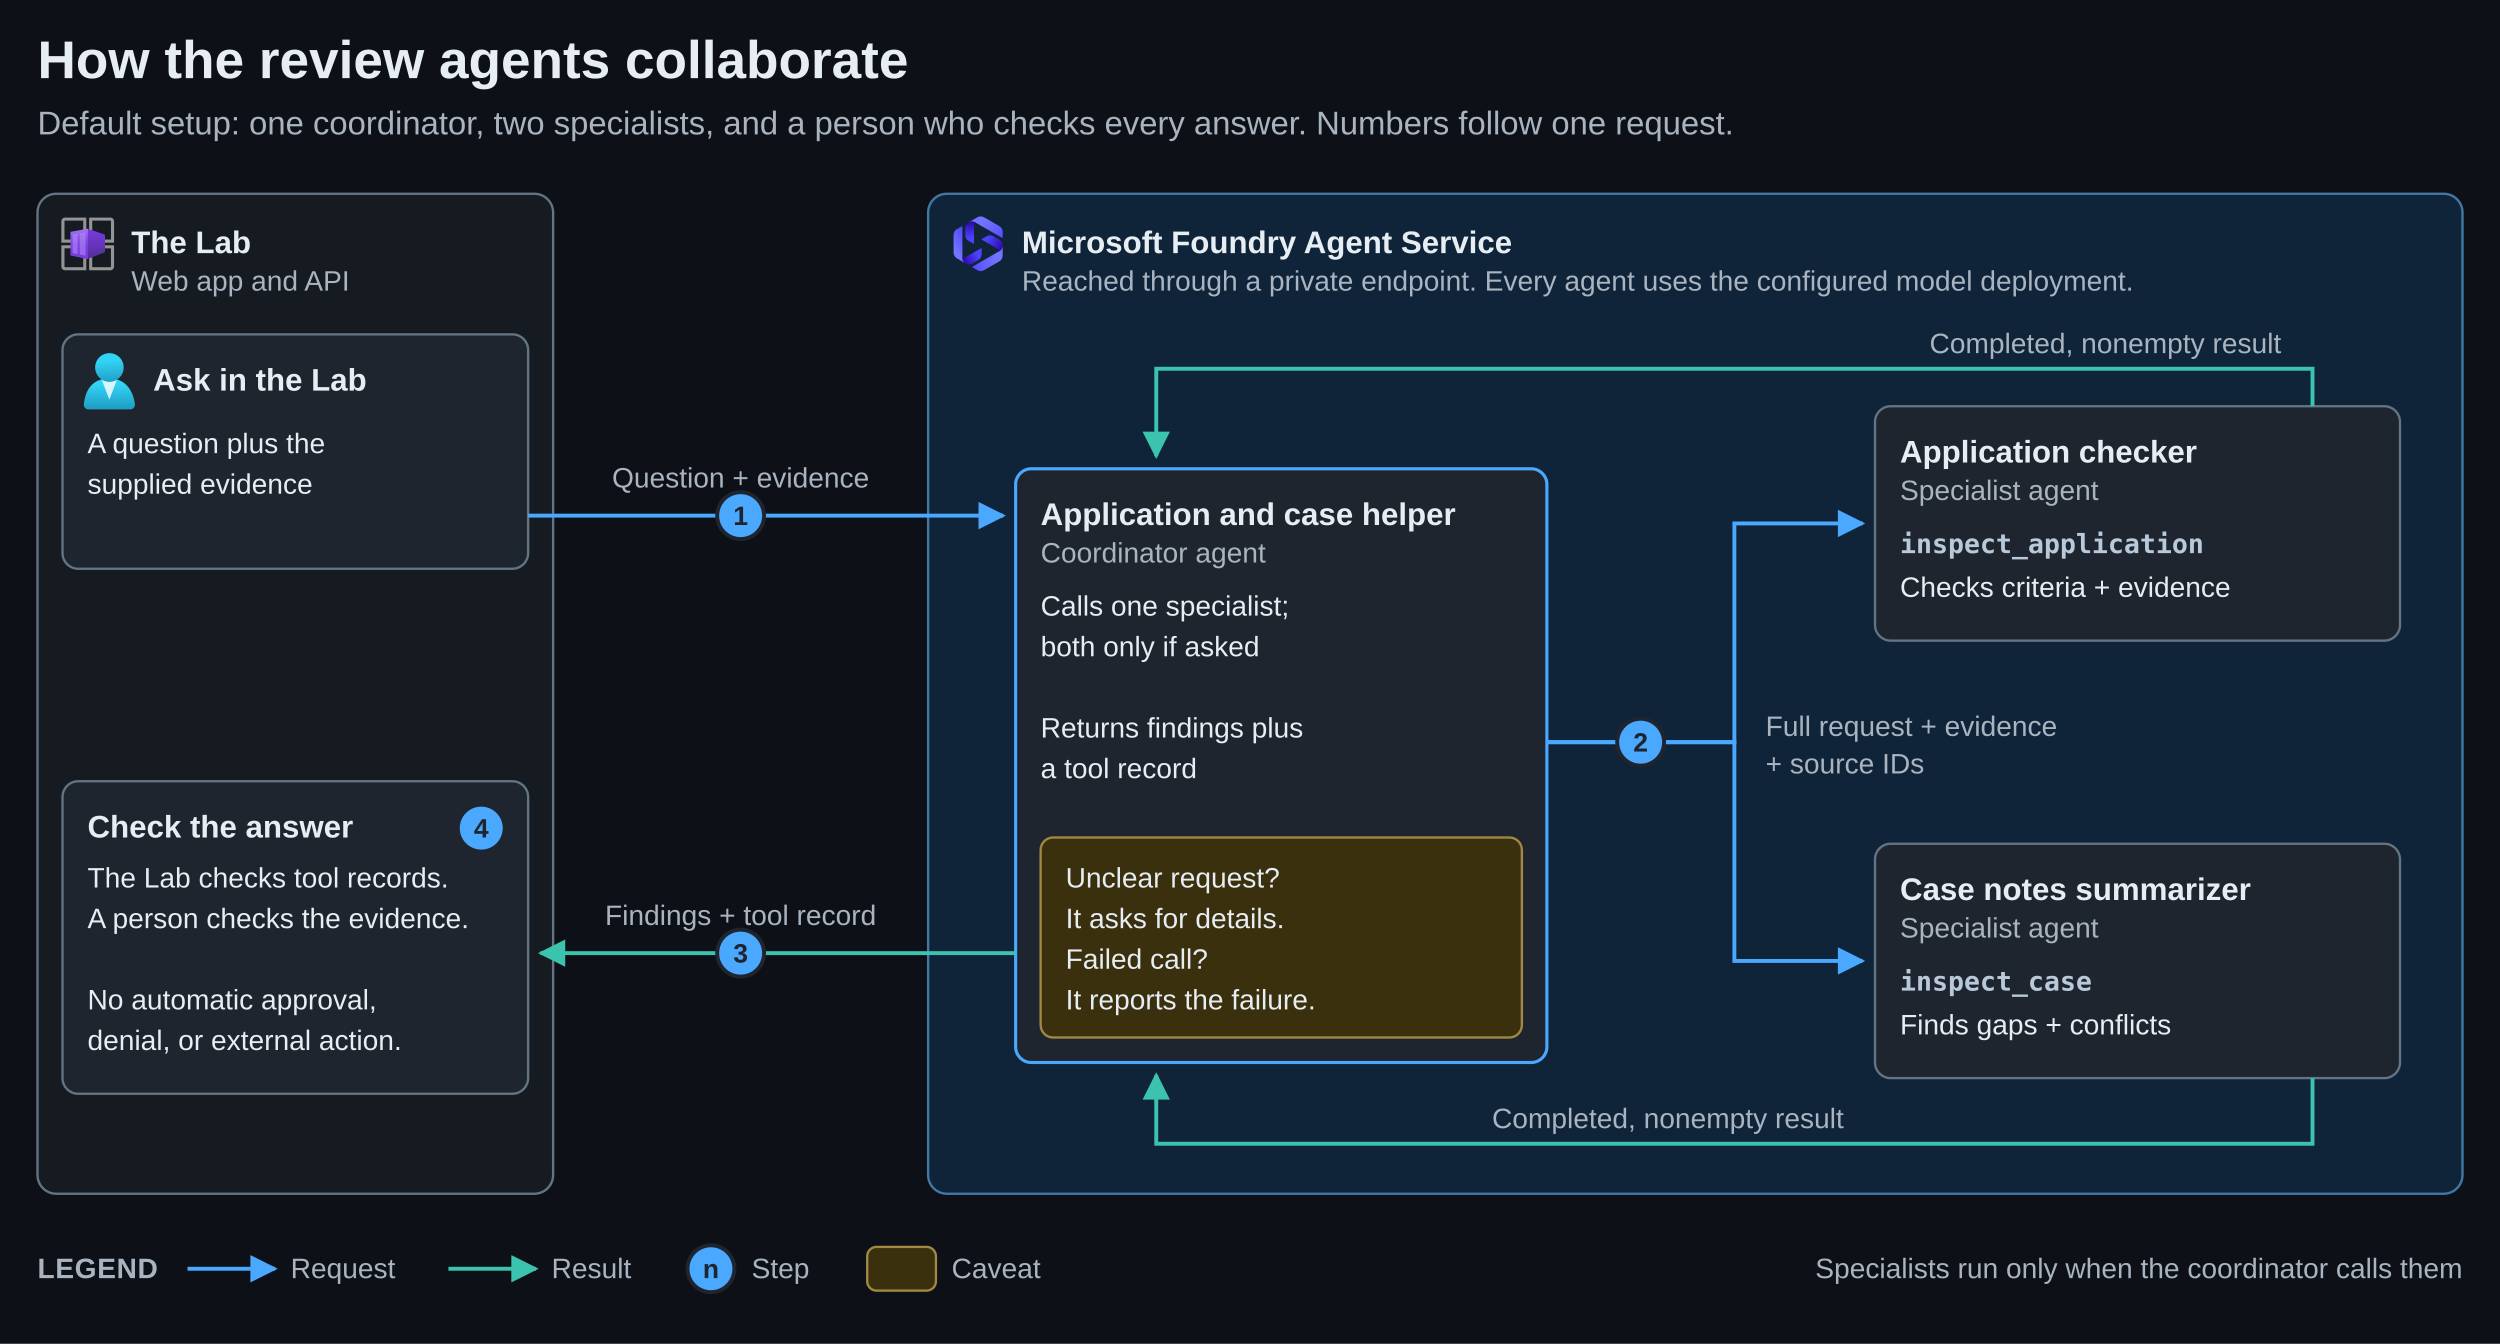
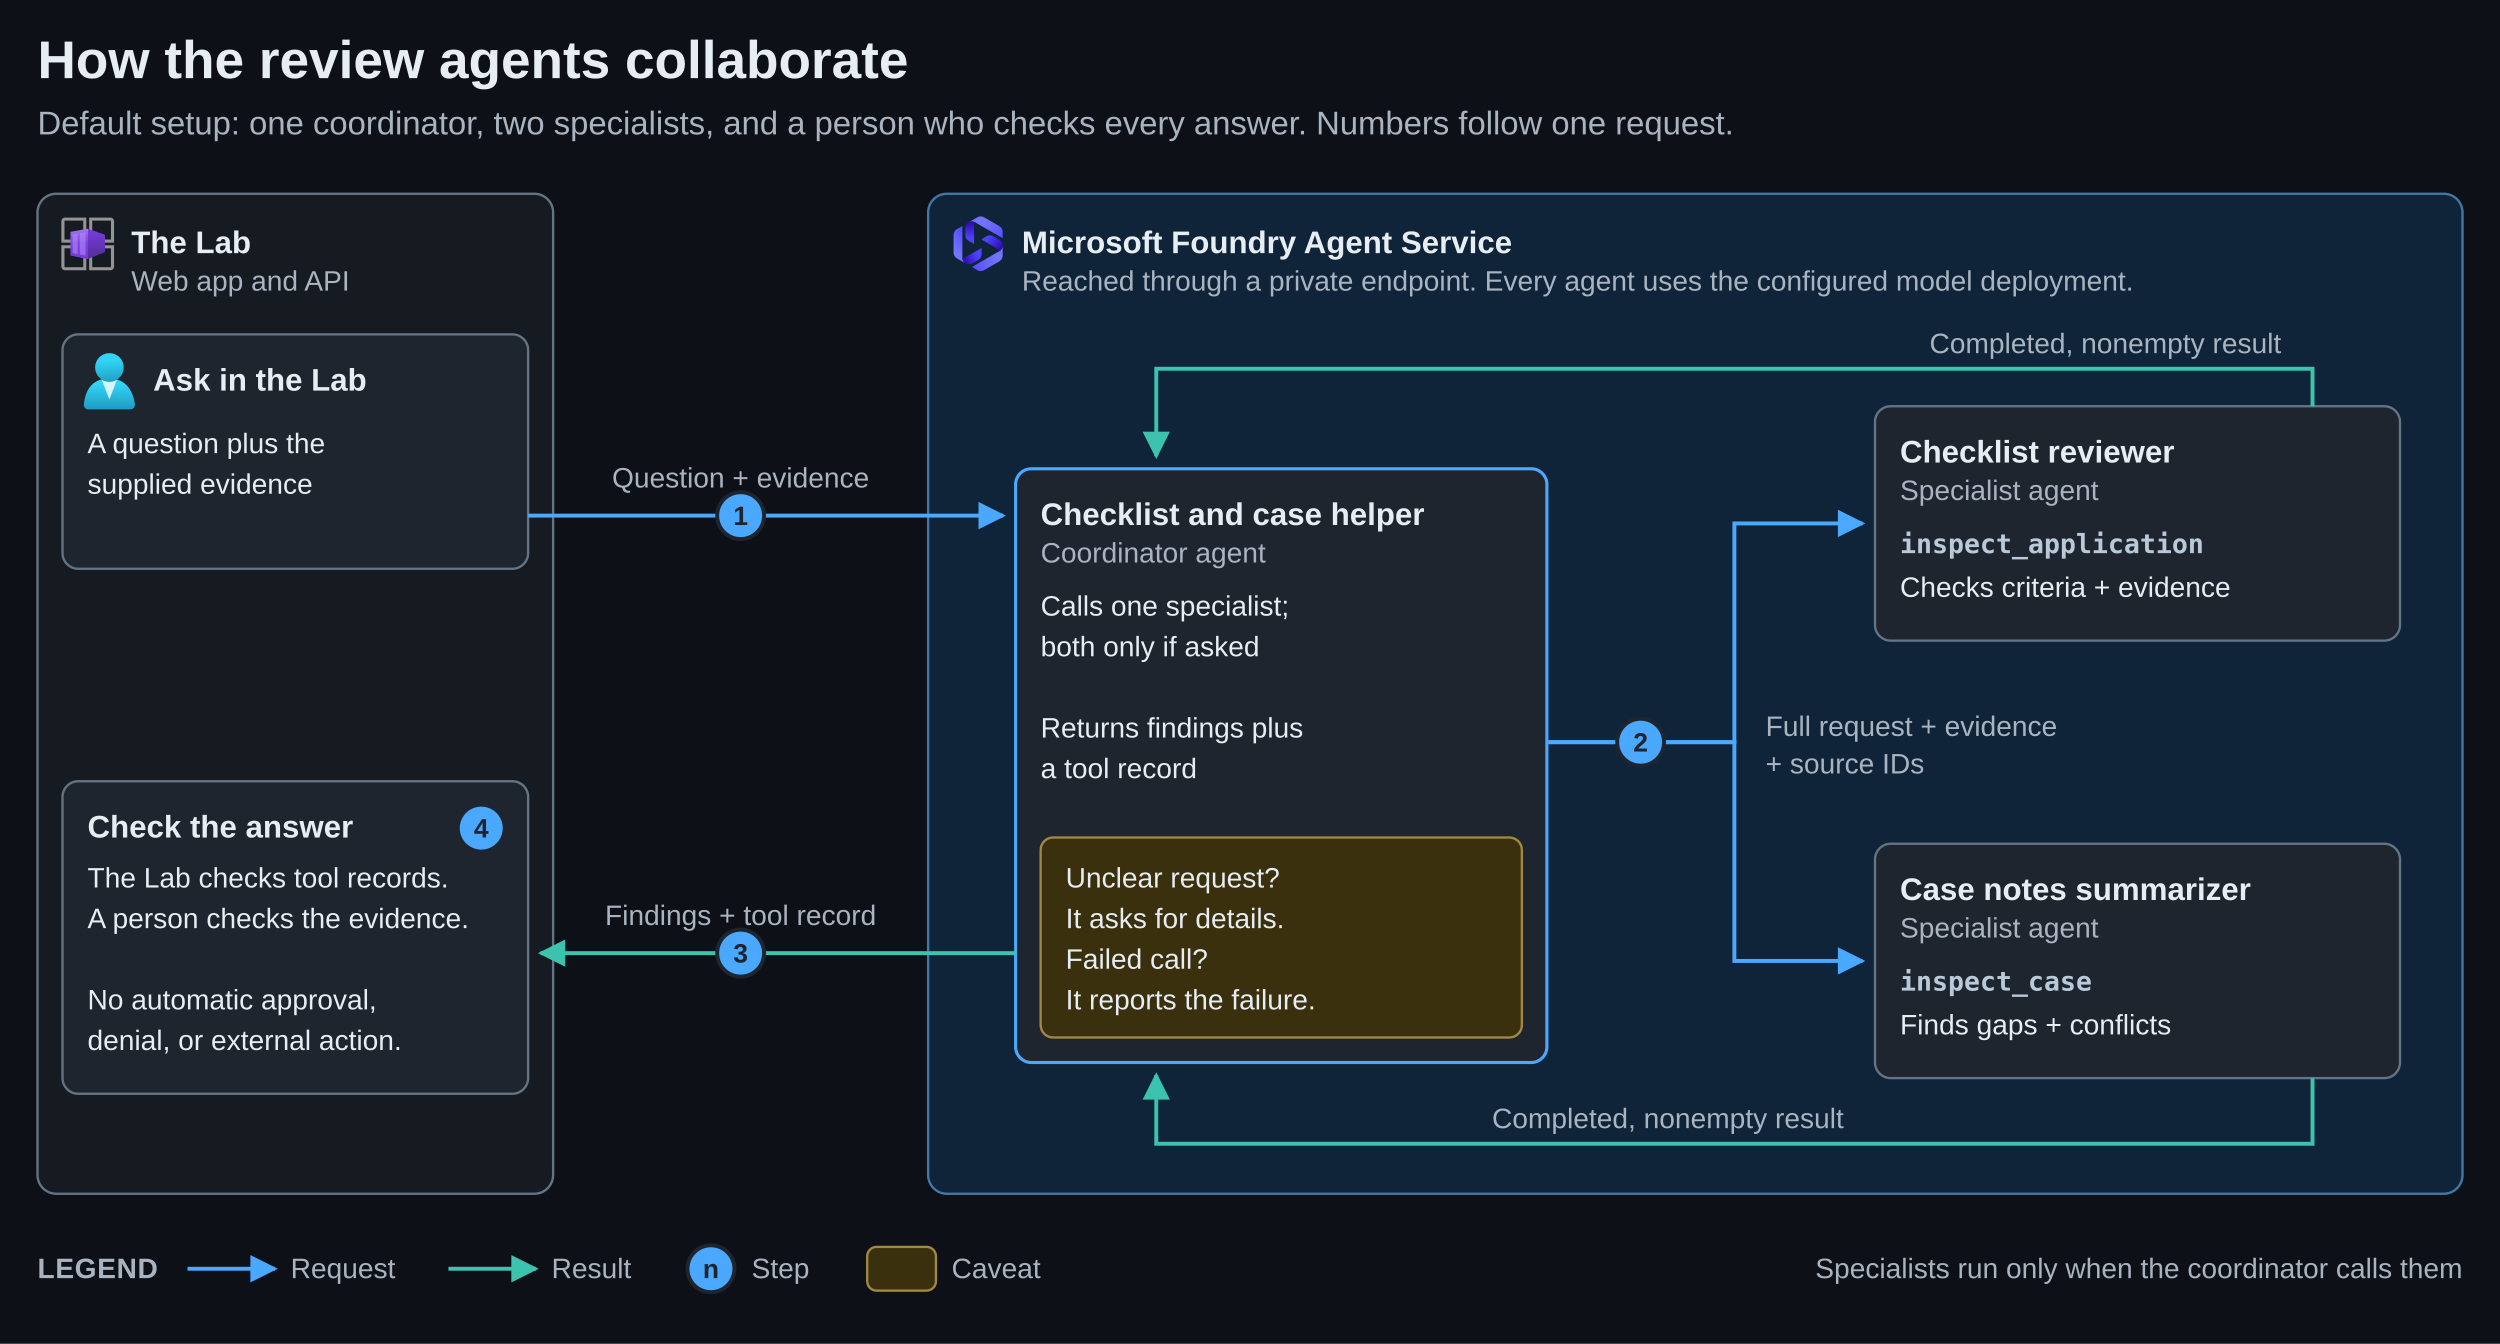
<svg xmlns="http://www.w3.org/2000/svg" width="1600" height="860" viewBox="0 0 1600 860" role="img" aria-labelledby="title desc" style="max-width:100%;height:auto">
  <defs>
    <marker id="blue" viewBox="0 0 10 10" refX="9" refY="5" markerWidth="7" markerHeight="7" orient="auto">
      <path d="M0 0L10 5L0 10z" fill="#4aa8ff" />
    </marker>
    <marker id="teal" viewBox="0 0 10 10" refX="9" refY="5" markerWidth="7" markerHeight="7" orient="auto">
      <path d="M0 0L10 5L0 10z" fill="#3cc3ae" />
    </marker>
    <style>
      text { font-family: 'Segoe UI', Arial, sans-serif; fill: #e6edf3; }
      .title { font-size: 34px; font-weight: 600; }
      .sub { font-size: 21px; fill: #a9b4c0; }
      .heading { font-size: 24px; font-weight: 600; }
      .name { font-size: 20px; font-weight: 600; }
      .body { font-size: 20px; }
      .detail { font-size: 18px; }
      .small { font-size: 18px; fill: #a9b4c0; }
      .pe { font-size: 18px; font-weight: 600; fill: #b8c9da; }
      .mono { font-family: Consolas, 'Cascadia Mono', monospace; font-size: 17px; font-weight: 600; fill: #b8c9da; }
      .cidr { font-family: Consolas, 'Cascadia Mono', monospace; font-size: 17px; fill: #a9b4c0; }
      .label { font-size: 18px; fill: #a9b4c0; font-weight: 600; }
      .boundary { font-size: 18px; font-weight: 600; fill: #a9b4c0; letter-spacing: 0.4px; }
      .num { font-family: 'Segoe UI', Arial, sans-serif; font-size: 17px; font-weight: 700; fill: #1f252e; }
      .request { fill: none; stroke: #4aa8ff; stroke-width: 2.5; marker-end: url(#blue); }
      .result { fill: none; stroke: #3cc3ae; stroke-width: 2.5; marker-end: url(#teal); }
      .data { fill: none; stroke: #3cc3ae; stroke-width: 2.5; stroke-dasharray: 7 5; marker-end: url(#teal); }
      .bus { fill: none; stroke: #3cc3ae; stroke-width: 2.5; stroke-dasharray: 7 5; }
      .line { fill: none; stroke: #4aa8ff; stroke-width: 2.5; }
      .link { fill: none; stroke: #6b7c8e; stroke-width: 2; }
    </style>
  </defs>
  <rect width="1600" height="860" fill="#0d1117" />
  <text x="24" y="50" class="title">How the review agents collaborate</text>
  <text x="24" y="86" class="sub">Default setup: one coordinator, two specialists, and a person who checks every answer. Numbers follow one request.</text>
  <rect x="24" y="124" width="330" height="640" rx="12" fill="#161b22" stroke="#637484" stroke-width="1.5" />
  <svg x="38" y="138" width="36" height="36" viewBox="0 0 18 18">
    <defs>
      <linearGradient id="icon1-a3a44093-b157-426e-a8fe-cec9f9c23978" x1="11.729" y1="4.88" x2="11.729" y2="13.099" gradientUnits="userSpaceOnUse">
        <stop offset="0.001" stop-color="#773adc" />
        <stop offset="0.528" stop-color="#6635bb" />
        <stop offset="1" stop-color="#552f99" />
      </linearGradient>
      <linearGradient id="icon1-ad838859-03f4-472f-81bc-ebc921d71335" x1="6.35" y1="13.914" x2="6.35" y2="4.198" gradientUnits="userSpaceOnUse">
        <stop offset="0.001" stop-color="#773adc" />
        <stop offset="0.307" stop-color="#793ddd" />
        <stop offset="0.532" stop-color="#8046e1" />
        <stop offset="0.731" stop-color="#8c56e7" />
        <stop offset="0.915" stop-color="#9c6def" />
        <stop offset="1" stop-color="#a67af4" />
      </linearGradient>
    </defs>
    <g id="icon1-ae82470d-7a6c-4dfe-8533-59d8ff948629">
      <g>
        <path d="M8.617,8.644H.639V1.784A1.16,1.16,0,0,1,1.788.624H8.617ZM1.63,7.653h6V1.594H1.788a.158.158,0,0,0-.158.158h0Z" fill="#949494" />
        <path d="M17.5,8.644H9.523V.624h6.828A1.16,1.16,0,0,1,17.5,1.784Zm-6.987-.991h6V1.784a.157.157,0,0,0-.123-.187.2.2,0,0,0-.035,0H10.513Z" fill="#949494" />
        <path d="M8.617,17.485H1.788A1.149,1.149,0,0,1,.639,16.347V9.476H8.617ZM1.63,10.467v5.88a.158.158,0,0,0,.158.158H7.626V10.467Z" fill="#949494" />
        <path d="M16.351,17.485H9.523V9.476H17.5v6.871A1.149,1.149,0,0,1,16.351,17.485Zm-5.838-.991h5.838a.157.157,0,0,0,.158-.158V10.467h-6Z" fill="#949494" />
        <path d="M14.6,6.294a.294.294,0,0,0-.2-.278L9.044,4.205A.128.128,0,0,0,9,4.2H9a.132.132,0,0,0-.133.133v9.445A.133.133,0,0,0,9,13.911H9a.138.138,0,0,0,.049-.01l5.365-2.145a.292.292,0,0,0,.184-.272Z" fill="url(#icon1-a3a44093-b157-426e-a8fe-cec9f9c23978)" />
        <path d="M8.966,4.2l-5.293.966a.161.161,0,0,0-.13.158V12.63a.16.16,0,0,0,.126.157L8.962,13.91a.161.161,0,0,0,.191-.121.22.22,0,0,0,0-.036V4.358A.16.16,0,0,0,9,4.2.163.163,0,0,0,8.966,4.2Z" fill="url(#icon1-ad838859-03f4-472f-81bc-ebc921d71335)" />
        <path d="M6.52,5.656v6.8l1.842.3V5.335Zm-2.262.367v5.955l1.6.326V5.754Z" fill="#b796f9" opacity="0.5" />
      </g>
    </g>
  </svg>
  <text x="84" y="162" class="name">The Lab</text>
  <text x="84" y="186" class="small">Web app and API</text>
  <rect x="40" y="214" width="298" height="150" rx="10" fill="#1f252e" stroke="#637484" stroke-width="1.5" />
  <svg x="52" y="226" width="36" height="36" viewBox="0 0 18 18">
    <defs>
      <linearGradient id="icon2-be92901b-ec33-4c65-adf1-9b0eed06d677" x1="9" y1="6.88" x2="9" y2="20.45" gradientUnits="userSpaceOnUse">
        <stop offset="0.22" stop-color="#32d4f5" />
        <stop offset="1" stop-color="#198ab3" />
      </linearGradient>
      <linearGradient id="icon2-b46fc246-25d8-4398-8779-1042e8cacae7" x1="8.61" y1="-0.4" x2="9.6" y2="11.92" gradientUnits="userSpaceOnUse">
        <stop offset="0.22" stop-color="#32d4f5" />
        <stop offset="1" stop-color="#198ab3" />
      </linearGradient>
    </defs>
    <path d="M15.72,18a1.45,1.45,0,0,0,1.45-1.45.47.47,0,0,0,0-.17C16.59,11.81,14,8.09,9,8.09S1.34,11.24.83,16.39A1.46,1.46,0,0,0,2.14,18H15.72Z" fill="url(#icon2-be92901b-ec33-4c65-adf1-9b0eed06d677)" />
    <path d="M9,9.17a4.59,4.59,0,0,1-2.48-.73L9,14.86l2.44-6.38A4.53,4.53,0,0,1,9,9.17Z" fill="#fff" opacity="0.8" />
    <circle cx="9.01" cy="4.58" r="4.58" fill="url(#icon2-b46fc246-25d8-4398-8779-1042e8cacae7)" />
  </svg>
  <text x="98" y="250" class="name">Ask in the Lab</text>
  <text x="56" y="290" class="detail">A question plus the</text>
  <text x="56" y="316" class="detail">supplied evidence</text>
  <rect x="40" y="500" width="298" height="200" rx="10" fill="#1f252e" stroke="#637484" stroke-width="1.5" />
  <text x="56" y="536" class="name">Check the answer</text>
  <text x="56" y="568" class="detail">The Lab checks tool records.</text>
  <text x="56" y="594" class="detail">A person checks the evidence.</text>
  <text x="56" y="620" class="detail" />
  <text x="56" y="646" class="detail">No automatic approval,</text>
  <text x="56" y="672" class="detail">denial, or external action.</text>
  <circle cx="308" cy="530" r="15" fill="#4aa8ff" stroke="#1f252e" stroke-width="2.5" />
  <text x="308" y="536" class="num" text-anchor="middle">4</text>
  <rect x="594" y="124" width="982" height="640" rx="12" fill="#0f2438" stroke="#4278a6" stroke-width="1.5" />
  <svg x="608" y="138" width="36" height="36" viewBox="0 0 18 18">
    <defs>
      <linearGradient id="icon3-uuid-c41a1b5d-c3ee-4413-bef2-f5a072ba936e" x1="7.28" y1="272.84" x2=".39" y2="267.87" gradientTransform="translate(0 280) scale(1 -1)" gradientUnits="userSpaceOnUse">
        <stop offset="0" stop-color="#4f42fd" />
        <stop offset=".8" stop-color="#7274ff" />
      </linearGradient>
      <linearGradient id="icon3-uuid-7a8397bb-f82e-4b4e-8fb1-c49dc20eae52" x1="10.19" y1="268.41" x2="4.38" y2="265.16" gradientTransform="translate(0 280) scale(1 -1)" gradientUnits="userSpaceOnUse">
        <stop offset=".25" stop-color="#4f42fd" />
        <stop offset="1" stop-color="#2c08ac" />
      </linearGradient>
      <linearGradient id="icon3-uuid-364cb38b-25e6-4d45-a5f3-7f7567cf1947" x1="17.43" y1="267.02" x2="5.08" y2="264.98" gradientTransform="translate(0 280) scale(1 -1)" gradientUnits="userSpaceOnUse">
        <stop offset=".2" stop-color="#7274ff" />
        <stop offset="1" stop-color="#4f42fd" />
      </linearGradient>
      <linearGradient id="icon3-uuid-fb32e334-867d-4ede-bed1-56aecae762cb" x1="10.15" y1="273.41" x2="16.87" y2="269.71" gradientTransform="translate(0 280) scale(1 -1)" gradientUnits="userSpaceOnUse">
        <stop offset=".25" stop-color="#4f42fd" />
        <stop offset="1" stop-color="#2c08ac" />
      </linearGradient>
      <linearGradient id="icon3-uuid-257bedeb-cb4e-48ec-978d-667d943d4887" x1="17.68" y1="270.57" x2="8.68" y2="279.43" gradientTransform="translate(0 280) scale(1 -1)" gradientUnits="userSpaceOnUse">
        <stop offset="0" stop-color="#4f42fd" />
        <stop offset=".8" stop-color="#7274ff" />
      </linearGradient>
      <linearGradient id="icon3-uuid-d24b3f2b-55bd-4731-8d82-2ccb3a949da7" x1="6.64" y1="271.02" x2="6.64" y2="278.12" gradientTransform="translate(0 280) scale(1 -1)" gradientUnits="userSpaceOnUse">
        <stop offset=".25" stop-color="#4f42fd" />
        <stop offset="1" stop-color="#2c08ac" />
      </linearGradient>
    </defs>
    <path d="M5.02,15.31l-2.82-1.63c-.66-.38-1.06-1.08-1.06-1.83v-5.69c0-.76.4-1.46,1.06-1.83l1.53-.88c.1-.06.24.01.24.14v9.91c0,.37.1.73.28,1.04.18.32.45.59.78.78h0Z" fill="url(#icon3-uuid-c41a1b5d-c3ee-4413-bef2-f5a072ba936e)" />
    <path d="M10.14,10.59v1.76c0,.76-.4,1.46-1.06,1.83l-1.94,1.12c-.65.38-1.46.38-2.12,0-.33-.19-.59-.46-.78-.78-.18-.31-.28-.67-.28-1.04v-.42c0,.36.39.59.71.4l5.23-3.02c.1-.06.24.01.24.14Z" fill="url(#icon3-uuid-7a8397bb-f82e-4b4e-8fb1-c49dc20eae52)" />
    <path d="M16.86,9.53v3.26c0,.76-.4,1.46-1.06,1.83l-4.93,2.84c-.65.38-1.46.38-2.12,0l-1.53-.88c-.1-.06-.1-.21,0-.27l8.59-4.96c.32-.19.58-.45.76-.77.18-.32.28-.68.28-1.06Z" fill="url(#icon3-uuid-364cb38b-25e6-4d45-a5f3-7f7567cf1947)" />
    <path d="M10.22,7.46l1.53-.88c.65-.38,1.46-.38,2.12,0l1.94,1.12c.65.38,1.06,1.08,1.06,1.83,0,.38-.1.74-.28,1.06-.18.31-.44.58-.76.77l-.36.21c.31-.18.31-.63,0-.81l-5.23-3.02c-.1-.06-.1-.21,0-.27Z" fill="url(#icon3-uuid-fb32e334-867d-4ede-bed1-56aecae762cb)" />
    <path d="M5.94,2.16l2.82-1.63c.66-.38,1.46-.38,2.12,0l4.93,2.84c.65.38,1.06,1.08,1.06,1.83v1.76c0,.12-.13.2-.24.14L8.04,2.16c-.32-.18-.68-.28-1.05-.28-.37,0-.73.09-1.06.28h0Z" fill="url(#icon3-uuid-257bedeb-cb4e-48ec-978d-667d943d4887)" />
    <path d="M7.47,8.95l-1.53-.88c-.66-.38-1.06-1.08-1.06-1.83v-2.24c0-.76.4-1.46,1.06-1.83.33-.19.69-.28,1.06-.28s.72.09,1.04.28l.36.21c-.31-.18-.7.05-.7.41v6.04c0,.12-.13.2-.24.14h0Z" fill="url(#icon3-uuid-d24b3f2b-55bd-4731-8d82-2ccb3a949da7)" />
  </svg>
  <text x="654" y="162" class="name">Microsoft Foundry Agent Service</text>
  <text x="654" y="186" class="small">Reached through a private endpoint. Every agent uses the configured model deployment.</text>
  <rect x="650" y="300" width="340" height="380" rx="10" fill="#1f252e" stroke="#4aa8ff" stroke-width="2" />
-   <text x="666" y="336" class="name">Application and case helper</text>
+   <text x="666" y="336" class="name">Checklist and case helper</text>
  <text x="666" y="360" class="small">Coordinator agent</text>
  <text x="666" y="394" class="detail">Calls one specialist;</text>
  <text x="666" y="420" class="detail">both only if asked</text>
  <text x="666" y="446" class="detail" />
  <text x="666" y="472" class="detail">Returns findings plus</text>
  <text x="666" y="498" class="detail">a tool record</text>
  <rect x="666" y="536" width="308" height="128" rx="8" fill="#3b300d" stroke="#a08845" stroke-width="1.5" />
  <text x="682" y="568" class="detail">Unclear request?</text>
  <text x="682" y="594" class="detail">It asks for details.</text>
  <text x="682" y="620" class="detail">Failed call?</text>
  <text x="682" y="646" class="detail">It reports the failure.</text>
  <rect x="1200" y="260" width="336" height="150" rx="10" fill="#1f252e" stroke="#637484" stroke-width="1.5" />
-   <text x="1216" y="296" class="name">Application checker</text>
+   <text x="1216" y="296" class="name">Checklist reviewer</text>
  <text x="1216" y="320" class="small">Specialist agent</text>
  <text x="1216" y="354" class="mono">inspect_application</text>
  <text x="1216" y="382" class="detail">Checks criteria + evidence</text>
  <rect x="1200" y="540" width="336" height="150" rx="10" fill="#1f252e" stroke="#637484" stroke-width="1.5" />
  <text x="1216" y="576" class="name">Case notes summarizer</text>
  <text x="1216" y="600" class="small">Specialist agent</text>
  <text x="1216" y="634" class="mono">inspect_case</text>
  <text x="1216" y="662" class="detail">Finds gaps + conflicts</text>
  <path d="M338 330H642" class="request" />
  <circle cx="474" cy="330" r="15" fill="#4aa8ff" stroke="#1f252e" stroke-width="2.5" />
  <text x="474" y="336" class="num" text-anchor="middle">1</text>
  <text x="474" y="312" class="small" text-anchor="middle">Question + evidence</text>
  <path d="M990 475H1110V335H1192" class="request" />
  <path d="M990 475H1110V615H1192" class="request" />
  <circle cx="1050" cy="475" r="15" fill="#4aa8ff" stroke="#1f252e" stroke-width="2.5" />
  <text x="1050" y="481" class="num" text-anchor="middle">2</text>
  <text x="1130" y="471" class="small">Full request + evidence</text>
  <text x="1130" y="495" class="small">+ source IDs</text>
  <path d="M1480 260V236H740V292" class="result" />
  <path d="M1480 690V732H740V688" class="result" />
  <text x="1460" y="226" class="small" text-anchor="end">Completed, nonempty result</text>
  <text x="1180" y="722" class="small" text-anchor="end">Completed, nonempty result</text>
  <path d="M650 610H346" class="result" />
  <circle cx="474" cy="610" r="15" fill="#4aa8ff" stroke="#1f252e" stroke-width="2.5" />
  <text x="474" y="616" class="num" text-anchor="middle">3</text>
  <text x="474" y="592" class="small" text-anchor="middle">Findings + tool record</text>
  <text x="24" y="818" class="boundary">LEGEND</text>
  <path d="M120 812H176" class="request" />
  <text x="186" y="818" class="small">Request</text>
  <path d="M287 812H343" class="result" />
  <text x="353" y="818" class="small">Result</text>
  <circle cx="455" cy="812" r="15" fill="#4aa8ff" stroke="#1f252e" stroke-width="2.5" />
  <text x="455" y="818" class="num" text-anchor="middle">n</text>
  <text x="481" y="818" class="small">Step</text>
  <rect x="555" y="798" width="44" height="28" rx="6" fill="#3b300d" stroke="#a08845" stroke-width="1.5" />
  <text x="609" y="818" class="small">Caveat</text>
  <text x="1576" y="818" class="small" text-anchor="end">Specialists run only when the coordinator calls them</text>
</svg>
